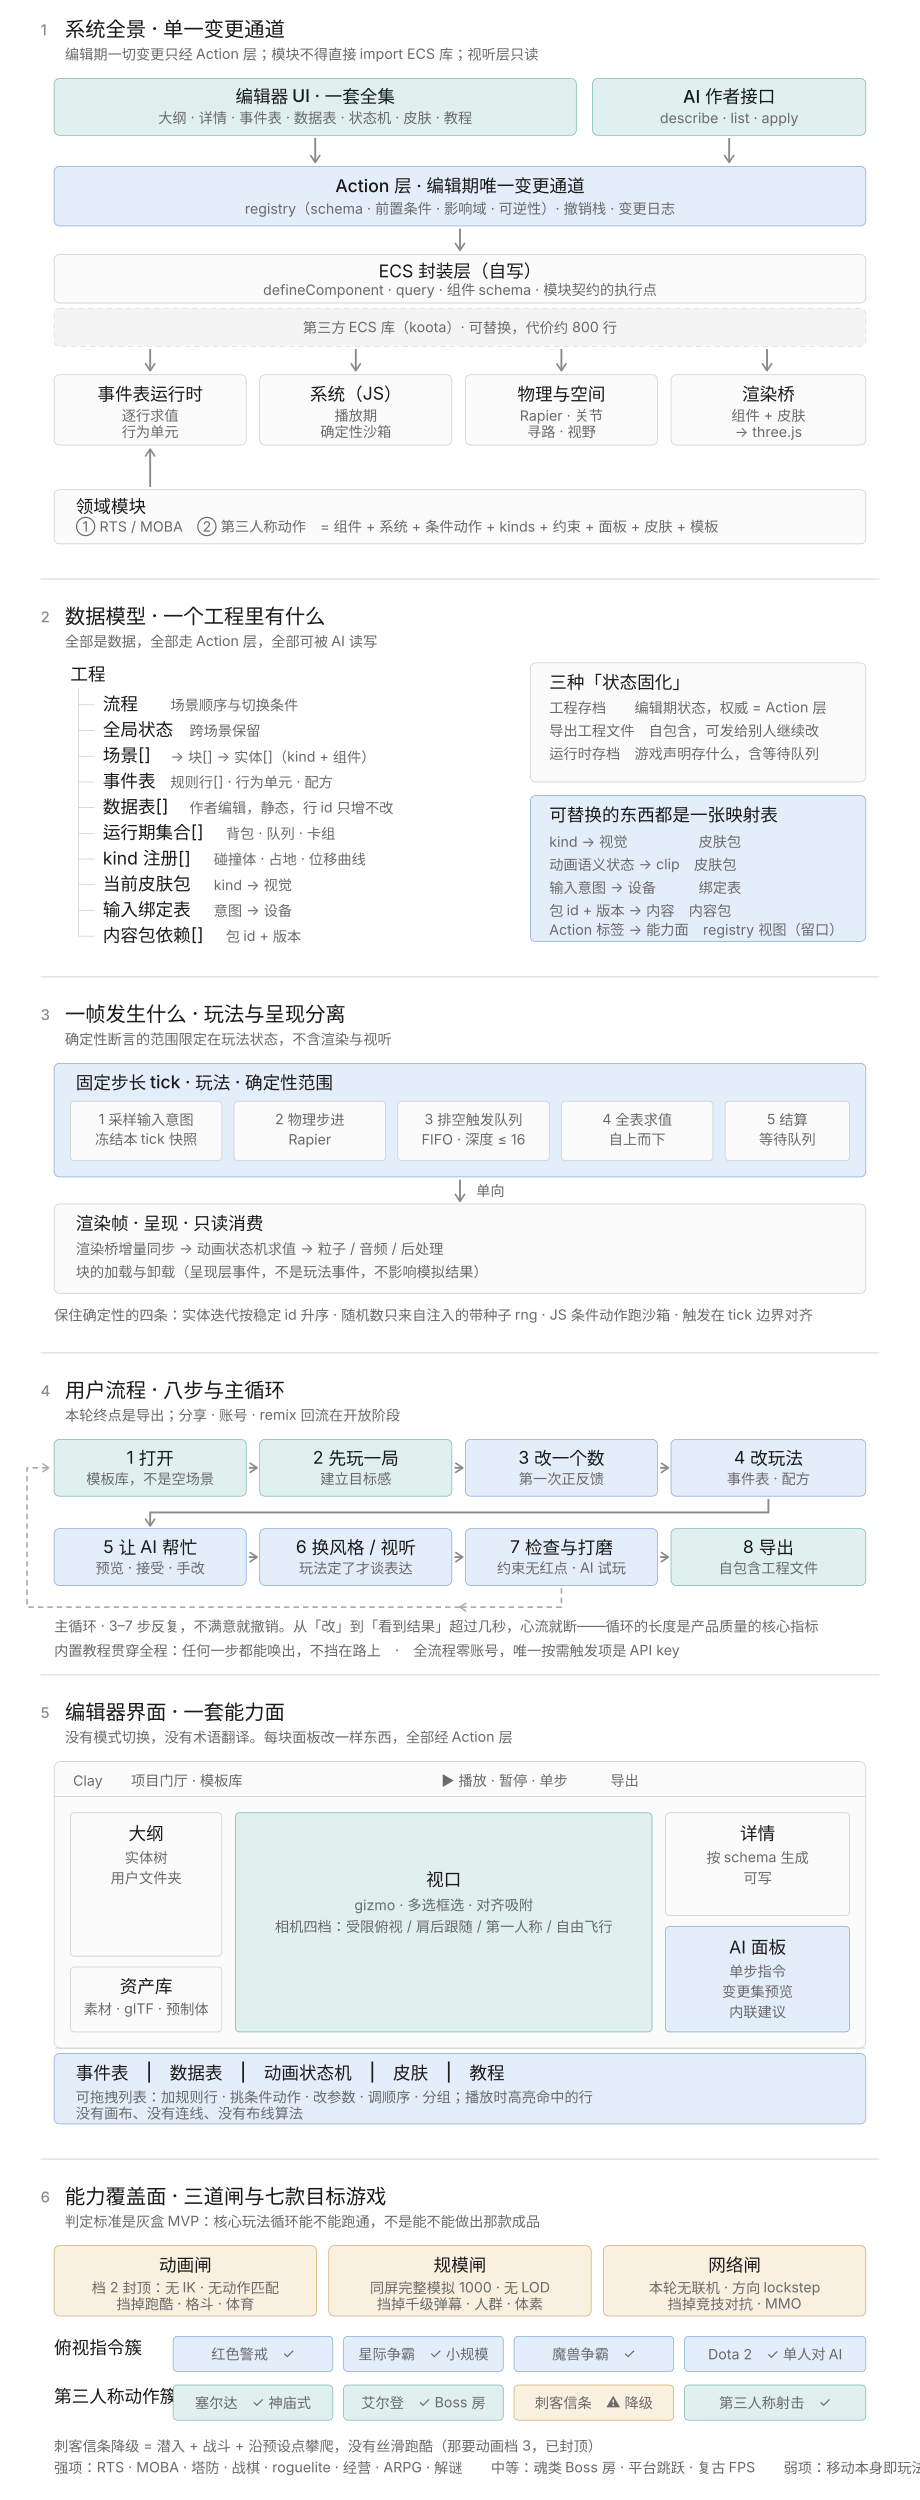
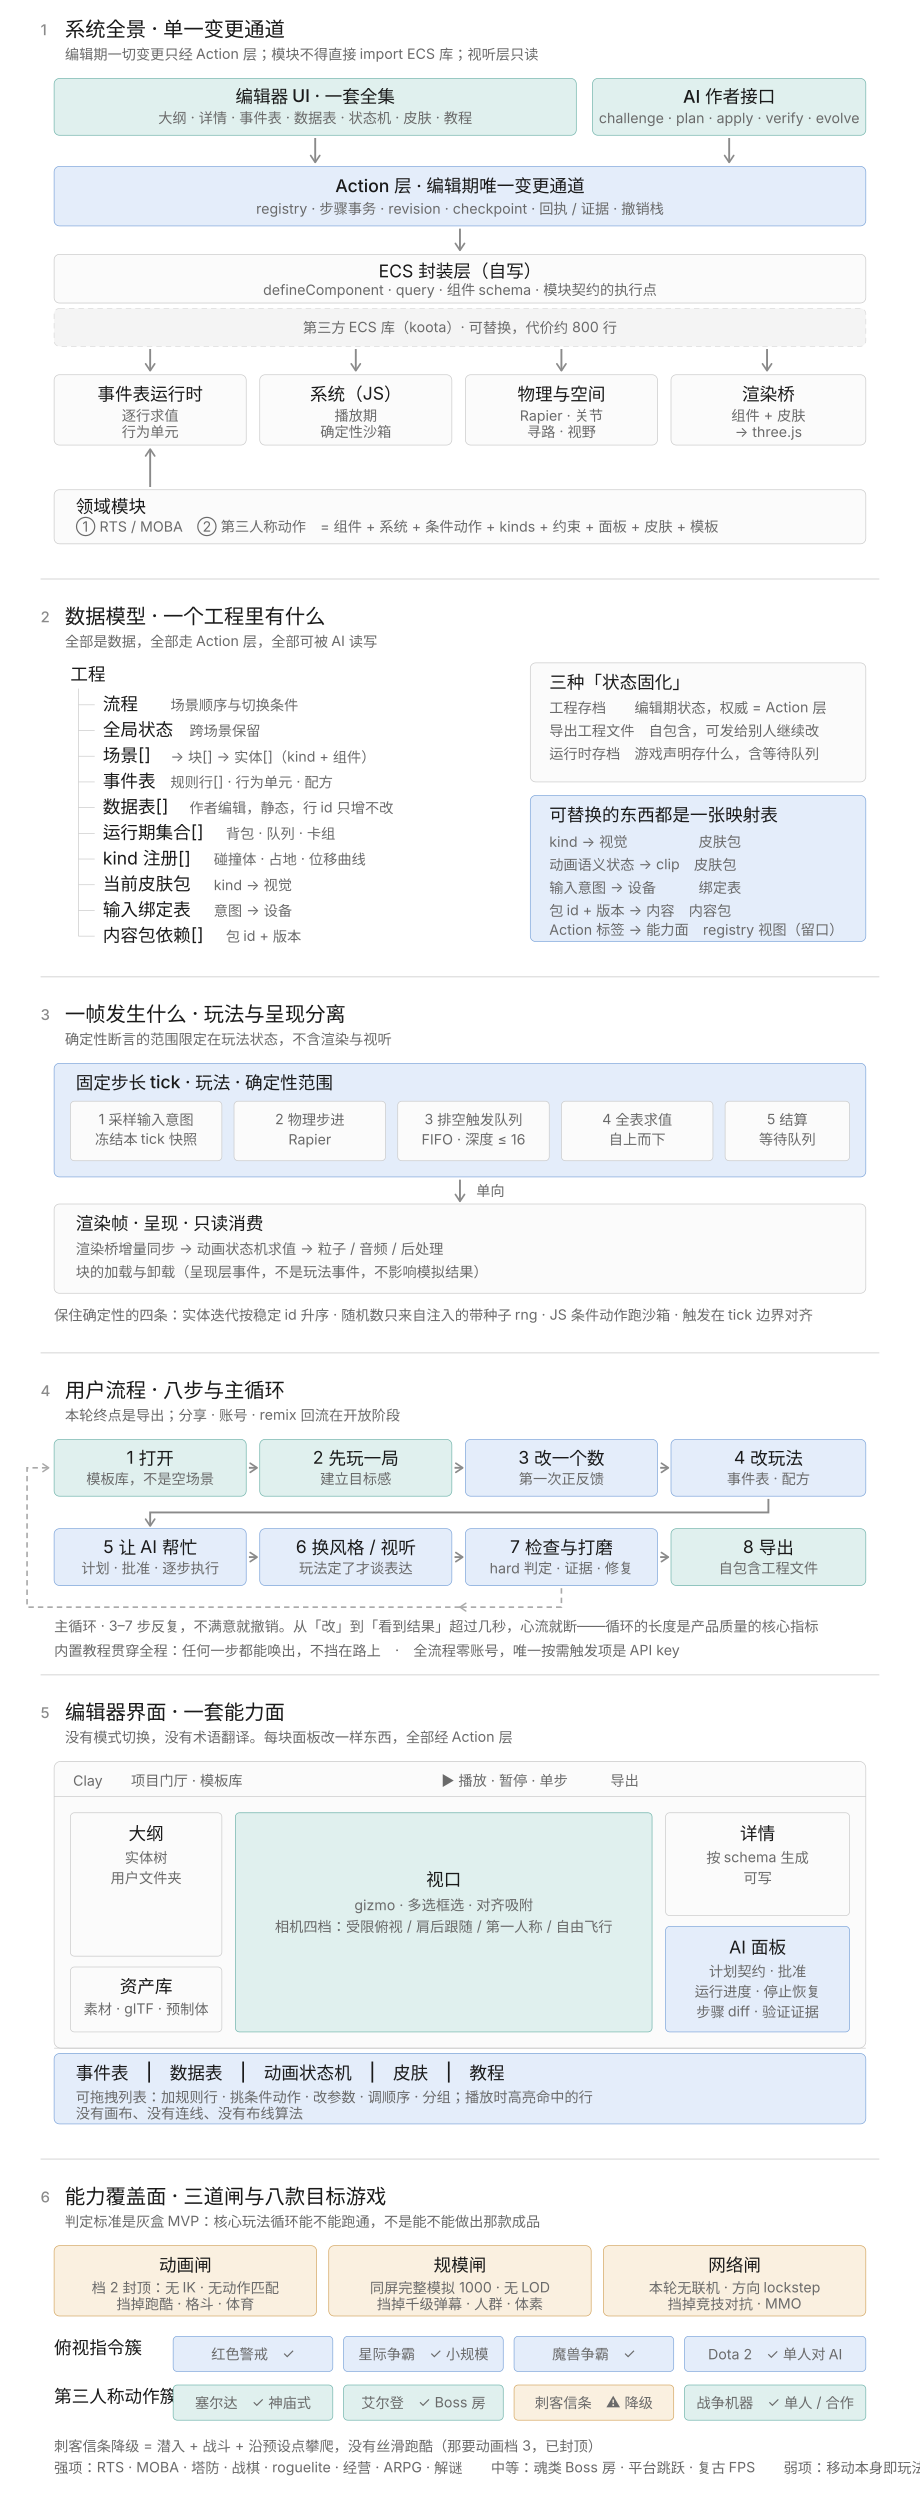
<svg xmlns="http://www.w3.org/2000/svg" width="680" height="1848" viewBox="0 0 680 1848" role="img">
  <style>
svg{font-family:system-ui,-apple-system,"Segoe UI","Microsoft YaHei",sans-serif;background:transparent}
.cl-h{font-size:15px;font-weight:500;fill:#1a1a1a}
.cl-n{font-size:11px;font-weight:500;fill:#8a8a8a;letter-spacing:.08em}
.cl-t{font-size:13px;fill:#1a1a1a}
.cl-tb{font-size:13px;font-weight:500;fill:#1a1a1a}
.cl-s{font-size:10.5px;fill:#6a6a6a}
.cl-b rect,rect.cl-b{fill:#fbfbfb;stroke:#c9c9c9;stroke-width:.5}
.cl-blue rect,rect.cl-blue{fill:#e4edfa;stroke:#7ba3d9;stroke-width:.5}
.cl-teal rect,rect.cl-teal{fill:#e0f0ee;stroke:#6fb3aa;stroke-width:.5}
.cl-warn rect,rect.cl-warn{fill:#faf0e0;stroke:#d3a55f;stroke-width:.5}
.cl-off rect,rect.cl-off{fill:#f4f4f4;stroke:#d8d8d8;stroke-width:.5;stroke-dasharray:4 3}
.cl-a{stroke:#8a8a8a;stroke-width:1.4;fill:none}
.cl-d{stroke:#a8a8a8;stroke-width:1.2;fill:none;stroke-dasharray:4 3}
.cl-l{stroke:#c9c9c9;stroke-width:.5;fill:none}
.cl-sep{stroke:#e0e0e0;stroke-width:1}
@media (prefers-color-scheme:dark){
.cl-h,.cl-t,.cl-tb{fill:#e8e8e8}.cl-s{fill:#a0a0a0}.cl-n{fill:#7a7a7a}
.cl-b rect,rect.cl-b{fill:#242424;stroke:#4a4a4a}
.cl-blue rect,rect.cl-blue{fill:#1e3050;stroke:#4a7ab5}
.cl-teal rect,rect.cl-teal{fill:#153330;stroke:#3f8b81}
.cl-warn rect,rect.cl-warn{fill:#3a2f1c;stroke:#8a6a34}
.cl-off rect,rect.cl-off{fill:#1e1e1e;stroke:#3d3d3d}
.cl-a{stroke:#8f8f8f}.cl-d{stroke:#6f6f6f}.cl-l{stroke:#4a4a4a}.cl-sep{stroke:#333}}
</style>
  <defs>
    <marker id="cl-ar" viewBox="0 0 10 10" refX="8" refY="5" markerWidth="6" markerHeight="6" orient="auto-start-reverse">
      <path d="M2 1L8 5L2 9" fill="none" stroke="context-stroke" stroke-width="1.5" stroke-linecap="round" stroke-linejoin="round" />
    </marker>
  </defs>
  <text class="cl-n" x="30" y="26">1</text>
  <text class="cl-h" x="48" y="27">系统全景 · 单一变更通道</text>
  <text class="cl-s" x="48" y="44">编辑期一切变更只经 Action 层；模块不得直接 import ECS 库；视听层只读</text>
  <g class="cl-teal">
    <rect x="40" y="58" width="386" height="42" rx="4" />
  </g>
  <text class="cl-tb" x="233" y="76" text-anchor="middle">编辑器 UI · 一套全集</text>
  <text class="cl-s" x="233" y="91" text-anchor="middle">大纲 · 详情 · 事件表 · 数据表 · 状态机 · 皮肤 · 教程</text>
  <g class="cl-teal">
    <rect x="438" y="58" width="202" height="42" rx="4" />
  </g>
  <text class="cl-tb" x="539" y="76" text-anchor="middle">AI 作者接口</text>
-   <text class="cl-s" x="539" y="91" text-anchor="middle">describe · list · apply</text>
+   <text class="cl-s" x="539" y="91" text-anchor="middle">challenge · plan · apply · verify · evolve</text>
  <line class="cl-a" x1="233" y1="102" x2="233" y2="120" marker-end="url(#cl-ar)" />
  <line class="cl-a" x1="539" y1="102" x2="539" y2="120" marker-end="url(#cl-ar)" />
  <g class="cl-blue">
    <rect x="40" y="123" width="600" height="44" rx="4" />
  </g>
  <text class="cl-tb" x="340" y="142" text-anchor="middle">Action 层 · 编辑期唯一变更通道</text>
-   <text class="cl-s" x="340" y="158" text-anchor="middle">registry（schema · 前置条件 · 影响域 · 可逆性）· 撤销栈 · 变更日志</text>
+   <text class="cl-s" x="340" y="158" text-anchor="middle">registry · 步骤事务 · revision · checkpoint · 回执 / 证据 · 撤销栈</text>
  <line class="cl-a" x1="340" y1="169" x2="340" y2="185" marker-end="url(#cl-ar)" />
  <rect class="cl-b" x="40" y="188" width="600" height="36" rx="4" />
  <text class="cl-t" x="340" y="205" text-anchor="middle">ECS 封装层（自写）</text>
  <text class="cl-s" x="340" y="218" text-anchor="middle">defineComponent · query · 组件 schema · 模块契约的执行点</text>
  <g class="cl-off">
    <rect x="40" y="228" width="600" height="28" rx="4" />
  </g>
  <text class="cl-s" x="340" y="246" text-anchor="middle">第三方 ECS 库（koota）· 可替换，代价约 800 行</text>
  <line class="cl-a" x1="111" y1="258" x2="111" y2="274" marker-end="url(#cl-ar)" />
  <line class="cl-a" x1="263" y1="258" x2="263" y2="274" marker-end="url(#cl-ar)" />
  <line class="cl-a" x1="415" y1="258" x2="415" y2="274" marker-end="url(#cl-ar)" />
  <line class="cl-a" x1="567" y1="258" x2="567" y2="274" marker-end="url(#cl-ar)" />
  <rect class="cl-b" x="40" y="277" width="142" height="52" rx="4" />
  <text class="cl-t" x="111" y="296" text-anchor="middle">事件表运行时</text>
  <text class="cl-s" x="111" y="311" text-anchor="middle">逐行求值</text>
  <text class="cl-s" x="111" y="323" text-anchor="middle">行为单元</text>
  <rect class="cl-b" x="192" y="277" width="142" height="52" rx="4" />
  <text class="cl-t" x="263" y="296" text-anchor="middle">系统（JS）</text>
  <text class="cl-s" x="263" y="311" text-anchor="middle">播放期</text>
  <text class="cl-s" x="263" y="323" text-anchor="middle">确定性沙箱</text>
  <rect class="cl-b" x="344" y="277" width="142" height="52" rx="4" />
  <text class="cl-t" x="415" y="296" text-anchor="middle">物理与空间</text>
  <text class="cl-s" x="415" y="311" text-anchor="middle">Rapier · 关节</text>
  <text class="cl-s" x="415" y="323" text-anchor="middle">寻路 · 视野</text>
  <rect class="cl-b" x="496" y="277" width="144" height="52" rx="4" />
  <text class="cl-t" x="568" y="296" text-anchor="middle">渲染桥</text>
  <text class="cl-s" x="568" y="311" text-anchor="middle">组件 + 皮肤</text>
  <text class="cl-s" x="568" y="323" text-anchor="middle">→ three.js</text>
  <line class="cl-a" x1="111" y1="360" x2="111" y2="332" marker-end="url(#cl-ar)" />
  <rect class="cl-b" x="40" y="362" width="600" height="40" rx="4" />
  <text class="cl-t" x="56" y="379">领域模块</text>
  <text class="cl-s" x="56" y="393">① RTS / MOBA　② 第三人称动作　= 组件 + 系统 + 条件动作 + kinds + 约束 + 面板 + 皮肤 + 模板</text>
  <line class="cl-sep" x1="30" y1="428" x2="650" y2="428" />
  <text class="cl-n" x="30" y="460">2</text>
  <text class="cl-h" x="48" y="461">数据模型 · 一个工程里有什么</text>
  <text class="cl-s" x="48" y="478">全部是数据，全部走 Action 层，全部可被 AI 读写</text>
  <text class="cl-tb" x="52" y="503">工程</text>
  <line class="cl-l" x1="58" y1="509" x2="58" y2="692" />
  <line class="cl-l" x1="58" y1="521" x2="70" y2="521" />
  <text class="cl-t" x="76" y="525">流程</text>
  <text class="cl-s" x="126" y="525">场景顺序与切换条件</text>
  <line class="cl-l" x1="58" y1="540" x2="70" y2="540" />
  <text class="cl-t" x="76" y="544">全局状态</text>
  <text class="cl-s" x="140" y="544">跨场景保留</text>
  <line class="cl-l" x1="58" y1="559" x2="70" y2="559" />
  <text class="cl-t" x="76" y="563">场景[]</text>
  <text class="cl-s" x="126" y="563">→ 块[] → 实体[]（kind + 组件）</text>
  <line class="cl-l" x1="58" y1="578" x2="70" y2="578" />
  <text class="cl-t" x="76" y="582">事件表</text>
  <text class="cl-s" x="126" y="582">规则行[] · 行为单元 · 配方</text>
  <line class="cl-l" x1="58" y1="597" x2="70" y2="597" />
  <text class="cl-t" x="76" y="601">数据表[]</text>
  <text class="cl-s" x="140" y="601">作者编辑，静态，行 id 只增不改</text>
  <line class="cl-l" x1="58" y1="616" x2="70" y2="616" />
  <text class="cl-t" x="76" y="620">运行期集合[]</text>
  <text class="cl-s" x="167" y="620">背包 · 队列 · 卡组</text>
  <line class="cl-l" x1="58" y1="635" x2="70" y2="635" />
  <text class="cl-t" x="76" y="639">kind 注册[]</text>
  <text class="cl-s" x="158" y="639">碰撞体 · 占地 · 位移曲线</text>
  <line class="cl-l" x1="58" y1="654" x2="70" y2="654" />
  <text class="cl-t" x="76" y="658">当前皮肤包</text>
  <text class="cl-s" x="158" y="658">kind → 视觉</text>
  <line class="cl-l" x1="58" y1="673" x2="70" y2="673" />
  <text class="cl-t" x="76" y="677">输入绑定表</text>
  <text class="cl-s" x="158" y="677">意图 → 设备</text>
  <line class="cl-l" x1="58" y1="692" x2="70" y2="692" />
  <text class="cl-t" x="76" y="696">内容包依赖[]</text>
  <text class="cl-s" x="167" y="696">包 id + 版本</text>
  <g class="cl-b">
    <rect x="392" y="490" width="248" height="88" rx="4" />
  </g>
  <text class="cl-tb" x="406" y="509">三种「状态固化」</text>
  <text class="cl-s" x="406" y="527">工程存档　　编辑期状态，权威 = Action 层</text>
  <text class="cl-s" x="406" y="544">导出工程文件　自包含，可发给别人继续改</text>
  <text class="cl-s" x="406" y="561">运行时存档　游戏声明存什么，含等待队列</text>
  <g class="cl-blue">
    <rect x="392" y="588" width="248" height="108" rx="4" />
  </g>
  <text class="cl-tb" x="406" y="607">可替换的东西都是一张映射表</text>
  <text class="cl-s" x="406" y="626">kind → 视觉　　　　　皮肤包</text>
  <text class="cl-s" x="406" y="643">动画语义状态 → clip　皮肤包</text>
  <text class="cl-s" x="406" y="660">输入意图 → 设备　　　绑定表</text>
  <text class="cl-s" x="406" y="677">包 id + 版本 → 内容　内容包</text>
  <text class="cl-s" x="406" y="691">Action 标签 → 能力面　registry 视图（留口）</text>
  <line class="cl-sep" x1="30" y1="722" x2="650" y2="722" />
  <text class="cl-n" x="30" y="754">3</text>
  <text class="cl-h" x="48" y="755">一帧发生什么 · 玩法与呈现分离</text>
  <text class="cl-s" x="48" y="772">确定性断言的范围限定在玩法状态，不含渲染与视听</text>
  <g class="cl-blue">
    <rect x="40" y="786" width="600" height="84" rx="4" />
  </g>
  <text class="cl-tb" x="56" y="805">固定步长 tick · 玩法 · 确定性范围</text>
  <rect class="cl-b" x="52" y="814" width="112" height="44" rx="3" />
  <text class="cl-s" x="108" y="831" text-anchor="middle">1 采样输入意图</text>
  <text class="cl-s" x="108" y="846" text-anchor="middle">冻结本 tick 快照</text>
  <rect class="cl-b" x="173" y="814" width="112" height="44" rx="3" />
  <text class="cl-s" x="229" y="831" text-anchor="middle">2 物理步进</text>
  <text class="cl-s" x="229" y="846" text-anchor="middle">Rapier</text>
  <rect class="cl-b" x="294" y="814" width="112" height="44" rx="3" />
  <text class="cl-s" x="350" y="831" text-anchor="middle">3 排空触发队列</text>
  <text class="cl-s" x="350" y="846" text-anchor="middle">FIFO · 深度 ≤ 16</text>
  <rect class="cl-b" x="415" y="814" width="112" height="44" rx="3" />
  <text class="cl-s" x="471" y="831" text-anchor="middle">4 全表求值</text>
  <text class="cl-s" x="471" y="846" text-anchor="middle">自上而下</text>
  <rect class="cl-b" x="536" y="814" width="92" height="44" rx="3" />
  <text class="cl-s" x="582" y="831" text-anchor="middle">5 结算</text>
  <text class="cl-s" x="582" y="846" text-anchor="middle">等待队列</text>
  <line class="cl-a" x1="340" y1="872" x2="340" y2="888" marker-end="url(#cl-ar)" />
  <text class="cl-s" x="352" y="884">单向</text>
  <g class="cl-b">
    <rect x="40" y="890" width="600" height="66" rx="4" />
  </g>
  <text class="cl-tb" x="56" y="909">渲染帧 · 呈现 · 只读消费</text>
  <text class="cl-s" x="56" y="927">渲染桥增量同步 → 动画状态机求值 → 粒子 / 音频 / 后处理</text>
  <text class="cl-s" x="56" y="944">块的加载与卸载（呈现层事件，不是玩法事件，不影响模拟结果）</text>
  <text class="cl-s" x="40" y="976">保住确定性的四条：实体迭代按稳定 id 升序 · 随机数只来自注入的带种子 rng · JS 条件动作跑沙箱 · 触发在 tick 边界对齐</text>
  <line class="cl-sep" x1="30" y1="1000" x2="650" y2="1000" />
  <text class="cl-n" x="30" y="1032">4</text>
  <text class="cl-h" x="48" y="1033">用户流程 · 八步与主循环</text>
  <text class="cl-s" x="48" y="1050">本轮终点是导出；分享 · 账号 · remix 回流在开放阶段</text>
  <g class="cl-teal">
    <rect x="40" y="1064" width="142" height="42" rx="4" />
  </g>
  <text class="cl-t" x="111" y="1082" text-anchor="middle">1 打开</text>
  <text class="cl-s" x="111" y="1097" text-anchor="middle">模板库，不是空场景</text>
  <g class="cl-teal">
    <rect x="192" y="1064" width="142" height="42" rx="4" />
  </g>
  <text class="cl-t" x="263" y="1082" text-anchor="middle">2 先玩一局</text>
  <text class="cl-s" x="263" y="1097" text-anchor="middle">建立目标感</text>
  <g class="cl-blue">
    <rect x="344" y="1064" width="142" height="42" rx="4" />
  </g>
  <text class="cl-t" x="415" y="1082" text-anchor="middle">3 改一个数</text>
  <text class="cl-s" x="415" y="1097" text-anchor="middle">第一次正反馈</text>
  <g class="cl-blue">
    <rect x="496" y="1064" width="144" height="42" rx="4" />
  </g>
  <text class="cl-t" x="568" y="1082" text-anchor="middle">4 改玩法</text>
  <text class="cl-s" x="568" y="1097" text-anchor="middle">事件表 · 配方</text>
  <line class="cl-a" x1="184" y1="1085" x2="190" y2="1085" marker-end="url(#cl-ar)" />
  <line class="cl-a" x1="336" y1="1085" x2="342" y2="1085" marker-end="url(#cl-ar)" />
  <line class="cl-a" x1="488" y1="1085" x2="494" y2="1085" marker-end="url(#cl-ar)" />
  <g class="cl-blue">
    <rect x="40" y="1130" width="142" height="42" rx="4" />
  </g>
  <text class="cl-t" x="111" y="1148" text-anchor="middle">5 让 AI 帮忙</text>
-   <text class="cl-s" x="111" y="1163" text-anchor="middle">预览 · 接受 · 手改</text>
+   <text class="cl-s" x="111" y="1163" text-anchor="middle">计划 · 批准 · 逐步执行</text>
  <g class="cl-blue">
    <rect x="192" y="1130" width="142" height="42" rx="4" />
  </g>
  <text class="cl-t" x="263" y="1148" text-anchor="middle">6 换风格 / 视听</text>
  <text class="cl-s" x="263" y="1163" text-anchor="middle">玩法定了才谈表达</text>
  <g class="cl-blue">
    <rect x="344" y="1130" width="142" height="42" rx="4" />
  </g>
  <text class="cl-t" x="415" y="1148" text-anchor="middle">7 检查与打磨</text>
-   <text class="cl-s" x="415" y="1163" text-anchor="middle">约束无红点 · AI 试玩</text>
+   <text class="cl-s" x="415" y="1163" text-anchor="middle">hard 判定 · 证据 · 修复</text>
  <g class="cl-teal">
    <rect x="496" y="1130" width="144" height="42" rx="4" />
  </g>
  <text class="cl-t" x="568" y="1148" text-anchor="middle">8 导出</text>
  <text class="cl-s" x="568" y="1163" text-anchor="middle">自包含工程文件</text>
  <line class="cl-a" x1="184" y1="1151" x2="190" y2="1151" marker-end="url(#cl-ar)" />
  <line class="cl-a" x1="336" y1="1151" x2="342" y2="1151" marker-end="url(#cl-ar)" />
  <line class="cl-a" x1="488" y1="1151" x2="494" y2="1151" marker-end="url(#cl-ar)" />
  <path class="cl-a" d="M568 1108 L568 1118 L111 1118 L111 1128" marker-end="url(#cl-ar)" />
  <path class="cl-d" d="M415 1174 L415 1188 L340 1188" marker-end="url(#cl-ar)" />
  <path class="cl-d" d="M340 1188 L20 1188 L20 1085 L36 1085" marker-end="url(#cl-ar)" />
  <text class="cl-s" x="40" y="1206">主循环 · 3–7 步反复，不满意就撤销。从「改」到「看到结果」超过几秒，心流就断——循环的长度是产品质量的核心指标</text>
  <text class="cl-s" x="40" y="1224">内置教程贯穿全程：任何一步都能唤出，不挡在路上　·　全流程零账号，唯一按需触发项是 API key</text>
  <line class="cl-sep" x1="30" y1="1238" x2="650" y2="1238" />
  <text class="cl-n" x="30" y="1270">5</text>
  <text class="cl-h" x="48" y="1271">编辑器界面 · 一套能力面</text>
  <text class="cl-s" x="48" y="1288">没有模式切换，没有术语翻译。每块面板改一样东西，全部经 Action 层</text>
  <rect class="cl-b" x="40" y="1302" width="600" height="212" rx="5" />
  <line class="cl-l" x1="40" y1="1328" x2="640" y2="1328" />
  <text class="cl-s" x="54" y="1320">Clay　　项目门厅 · 模板库　　　　　　　　　　　　　　▶ 播放 · 暂停 · 单步　　　导出</text>
  <g class="cl-b">
    <rect x="52" y="1340" width="112" height="106" rx="3" />
  </g>
  <text class="cl-t" x="108" y="1360" text-anchor="middle">大纲</text>
  <text class="cl-s" x="108" y="1377" text-anchor="middle">实体树</text>
  <text class="cl-s" x="108" y="1392" text-anchor="middle">用户文件夹</text>
  <g class="cl-b">
    <rect x="52" y="1454" width="112" height="48" rx="3" />
  </g>
  <text class="cl-t" x="108" y="1473" text-anchor="middle">资产库</text>
  <text class="cl-s" x="108" y="1489" text-anchor="middle">素材 · glTF · 预制体</text>
  <g class="cl-teal">
    <rect x="174" y="1340" width="308" height="162" rx="3" />
  </g>
  <text class="cl-t" x="328" y="1394" text-anchor="middle">视口</text>
  <text class="cl-s" x="328" y="1412" text-anchor="middle">gizmo · 多选框选 · 对齐吸附</text>
  <text class="cl-s" x="328" y="1428" text-anchor="middle">相机四档：受限俯视 / 肩后跟随 / 第一人称 / 自由飞行</text>
  <g class="cl-b">
    <rect x="492" y="1340" width="136" height="76" rx="3" />
  </g>
  <text class="cl-t" x="560" y="1360" text-anchor="middle">详情</text>
  <text class="cl-s" x="560" y="1377" text-anchor="middle">按 schema 生成</text>
  <text class="cl-s" x="560" y="1392" text-anchor="middle">可写</text>
  <g class="cl-blue">
    <rect x="492" y="1424" width="136" height="78" rx="3" />
  </g>
  <text class="cl-t" x="560" y="1444" text-anchor="middle">AI 面板</text>
-   <text class="cl-s" x="560" y="1461" text-anchor="middle">单步指令</text>
-   <text class="cl-s" x="560" y="1476" text-anchor="middle">变更集预览</text>
-   <text class="cl-s" x="560" y="1491" text-anchor="middle">内联建议</text>
+   <text class="cl-s" x="560" y="1461" text-anchor="middle">计划契约 · 批准</text>
+   <text class="cl-s" x="560" y="1476" text-anchor="middle">运行进度 · 停止恢复</text>
+   <text class="cl-s" x="560" y="1491" text-anchor="middle">步骤 diff · 验证证据</text>
  <line class="cl-l" x1="40" y1="1514" x2="640" y2="1514" />
  <g class="cl-blue">
    <rect x="40" y="1518" width="600" height="52" rx="4" />
  </g>
  <text class="cl-tb" x="56" y="1537">事件表　|　数据表　|　动画状态机　|　皮肤　|　教程</text>
  <text class="cl-s" x="56" y="1554">可拖拽列表：加规则行 · 挑条件动作 · 改参数 · 调顺序 · 分组；播放时高亮命中的行</text>
  <text class="cl-s" x="56" y="1566">没有画布、没有连线、没有布线算法</text>
  <line class="cl-sep" x1="30" y1="1596" x2="650" y2="1596" />
  <text class="cl-n" x="30" y="1628">6</text>
-   <text class="cl-h" x="48" y="1629">能力覆盖面 · 三道闸与七款目标游戏</text>
+   <text class="cl-h" x="48" y="1629">能力覆盖面 · 三道闸与八款目标游戏</text>
  <text class="cl-s" x="48" y="1646">判定标准是灰盒 MVP：核心玩法循环能不能跑通，不是能不能做出那款成品</text>
  <g class="cl-warn">
    <rect x="40" y="1660" width="194" height="52" rx="4" />
  </g>
  <text class="cl-tb" x="137" y="1679" text-anchor="middle">动画闸</text>
  <text class="cl-s" x="137" y="1695" text-anchor="middle">档 2 封顶：无 IK · 无动作匹配</text>
  <text class="cl-s" x="137" y="1707" text-anchor="middle">挡掉跑酷 · 格斗 · 体育</text>
  <g class="cl-warn">
    <rect x="243" y="1660" width="194" height="52" rx="4" />
  </g>
  <text class="cl-tb" x="340" y="1679" text-anchor="middle">规模闸</text>
  <text class="cl-s" x="340" y="1695" text-anchor="middle">同屏完整模拟 1000 · 无 LOD</text>
  <text class="cl-s" x="340" y="1707" text-anchor="middle">挡掉千级弹幕 · 人群 · 体素</text>
  <g class="cl-warn">
    <rect x="446" y="1660" width="194" height="52" rx="4" />
  </g>
  <text class="cl-tb" x="543" y="1679" text-anchor="middle">网络闸</text>
  <text class="cl-s" x="543" y="1695" text-anchor="middle">本轮无联机 · 方向 lockstep</text>
  <text class="cl-s" x="543" y="1707" text-anchor="middle">挡掉竞技对抗 · MMO</text>
  <text class="cl-tb" x="40" y="1740">俯视指令簇</text>
  <g class="cl-blue">
    <rect x="128" y="1727" width="118" height="26" rx="3" />
  </g>
  <text class="cl-s" x="187" y="1744" text-anchor="middle">红色警戒　✓</text>
  <g class="cl-blue">
    <rect x="254" y="1727" width="118" height="26" rx="3" />
  </g>
  <text class="cl-s" x="313" y="1744" text-anchor="middle">星际争霸　✓ 小规模</text>
  <g class="cl-blue">
    <rect x="380" y="1727" width="118" height="26" rx="3" />
  </g>
  <text class="cl-s" x="439" y="1744" text-anchor="middle">魔兽争霸　✓</text>
  <g class="cl-blue">
    <rect x="506" y="1727" width="134" height="26" rx="3" />
  </g>
  <text class="cl-s" x="573" y="1744" text-anchor="middle">Dota 2　✓ 单人对 AI</text>
  <text class="cl-tb" x="40" y="1776">第三人称动作簇</text>
  <g class="cl-teal">
    <rect x="128" y="1763" width="118" height="26" rx="3" />
  </g>
  <text class="cl-s" x="187" y="1780" text-anchor="middle">塞尔达　✓ 神庙式</text>
  <g class="cl-teal">
    <rect x="254" y="1763" width="118" height="26" rx="3" />
  </g>
  <text class="cl-s" x="313" y="1780" text-anchor="middle">艾尔登　✓ Boss 房</text>
  <g class="cl-warn">
    <rect x="380" y="1763" width="118" height="26" rx="3" />
  </g>
  <text class="cl-s" x="439" y="1780" text-anchor="middle">刺客信条　⚠ 降级</text>
  <g class="cl-teal">
    <rect x="506" y="1763" width="134" height="26" rx="3" />
  </g>
-   <text class="cl-s" x="573" y="1780" text-anchor="middle">第三人称射击　✓</text>
+   <text class="cl-s" x="573" y="1780" text-anchor="middle">战争机器　✓ 单人 / 合作</text>
  <text class="cl-s" x="40" y="1812">刺客信条降级 = 潜入 + 战斗 + 沿预设点攀爬，没有丝滑跑酷（那要动画档 3，已封顶）</text>
  <text class="cl-s" x="40" y="1828">强项：RTS · MOBA · 塔防 · 战棋 · roguelite · 经营 · ARPG · 解谜　　中等：魂类 Boss 房 · 平台跳跃 · 复古 FPS　　弱项：移动本身即玩法的一类</text>
</svg>
